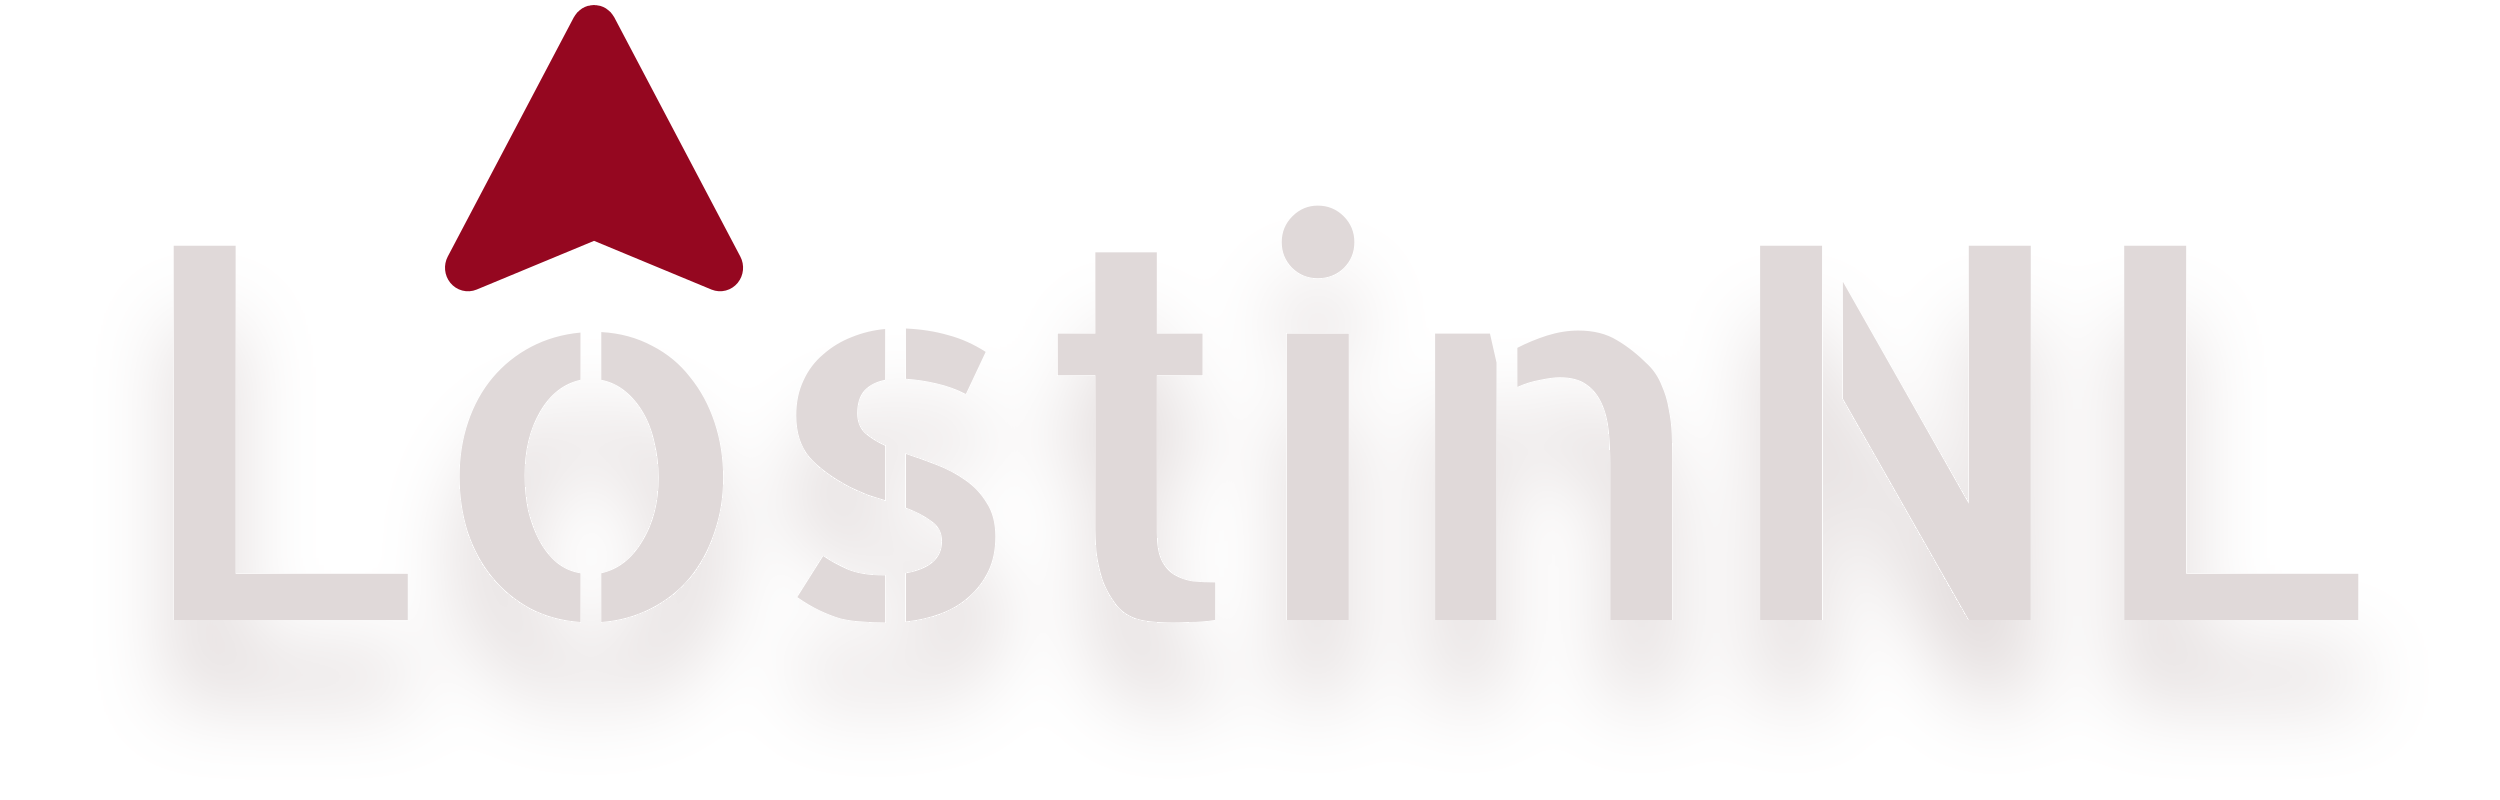
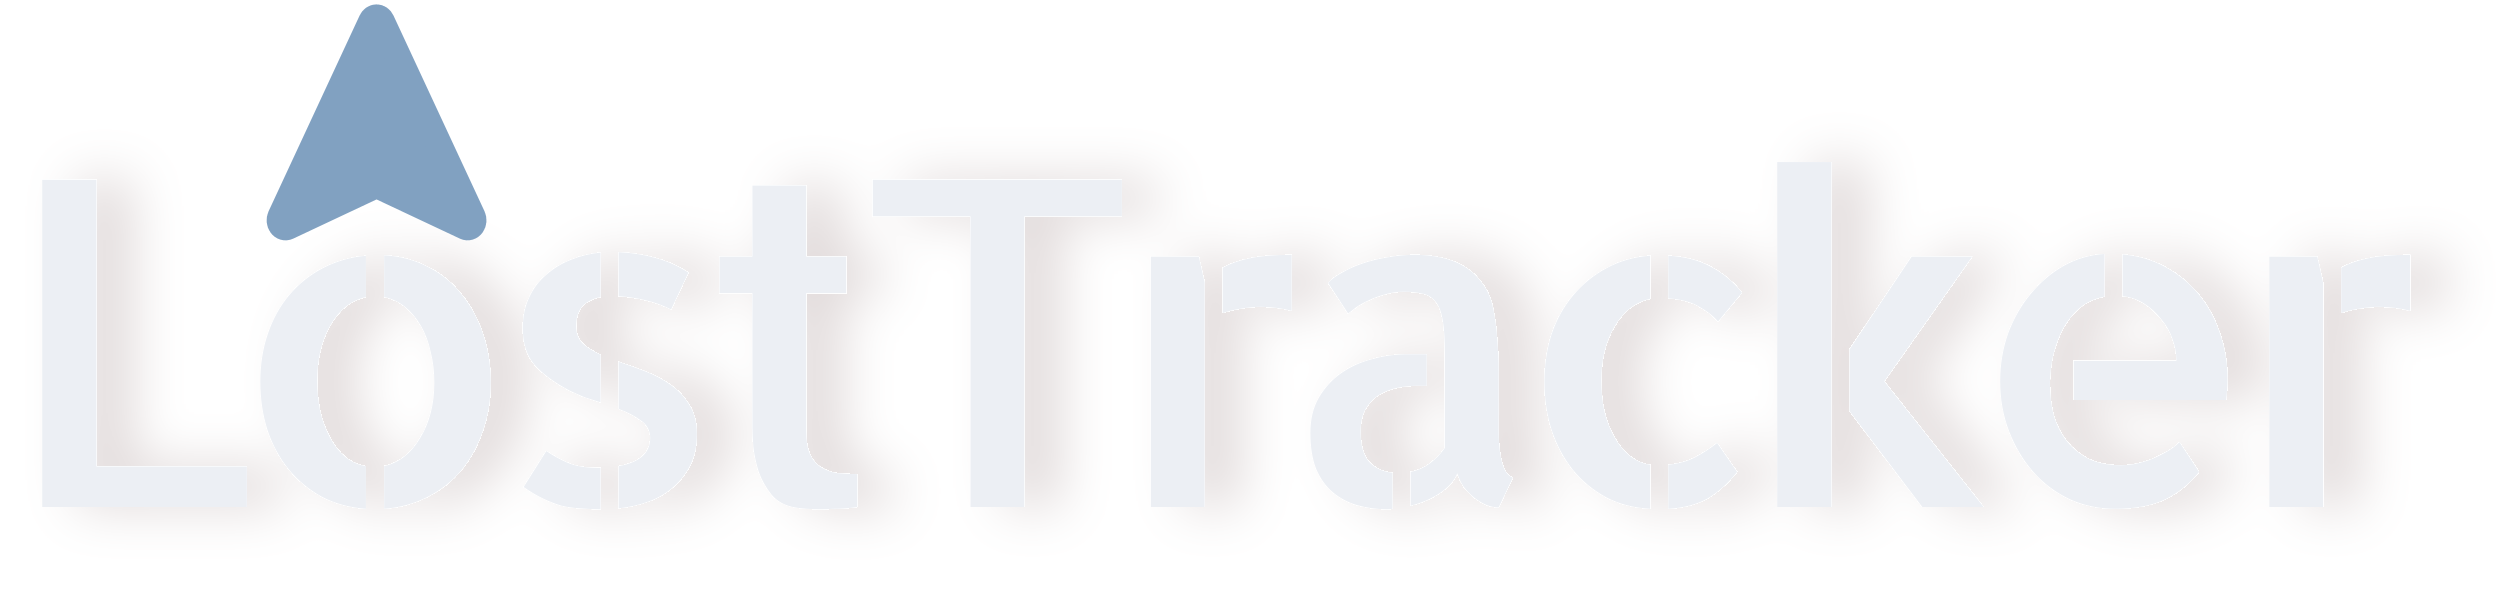
- <svg xmlns="http://www.w3.org/2000/svg" width="125" height="40" viewBox="0 0 125 40" fill="none">
+ <svg xmlns="http://www.w3.org/2000/svg" width="143" height="35" viewBox="0 0 143 35" fill="none">
  <g filter="url(#filter0_d_419_1671)">
-     <path d="M11.782 12.287V28.689H20.39V31H8.685V12.287H11.782ZM30.064 16.604C30.994 16.654 31.841 16.883 32.602 17.289C33.364 17.678 33.999 18.203 34.507 18.863C35.032 19.506 35.438 20.26 35.726 21.123C36.013 21.986 36.157 22.909 36.157 23.891C36.157 24.872 36.005 25.795 35.7 26.658C35.412 27.505 35.006 28.249 34.481 28.893C33.957 29.519 33.313 30.027 32.552 30.416C31.79 30.805 30.961 31.034 30.064 31.102V28.664C30.91 28.478 31.595 27.945 32.12 27.064C32.662 26.184 32.933 25.126 32.933 23.891C32.933 23.264 32.865 22.68 32.73 22.139C32.611 21.58 32.425 21.081 32.171 20.641C31.917 20.201 31.612 19.837 31.257 19.549C30.901 19.261 30.504 19.075 30.064 18.99V16.604ZM22.98 23.84C22.98 22.858 23.123 21.944 23.411 21.098C23.699 20.251 24.105 19.515 24.63 18.889C25.172 18.245 25.815 17.729 26.56 17.34C27.304 16.951 28.125 16.713 29.023 16.629V18.99C28.176 19.176 27.499 19.71 26.991 20.59C26.483 21.47 26.23 22.528 26.23 23.764C26.23 24.39 26.289 24.982 26.407 25.541C26.543 26.1 26.729 26.599 26.966 27.039C27.203 27.479 27.491 27.843 27.829 28.131C28.185 28.419 28.582 28.596 29.023 28.664V31.102C28.091 31.034 27.254 30.805 26.509 30.416C25.764 30.01 25.129 29.485 24.605 28.842C24.08 28.199 23.674 27.445 23.386 26.582C23.115 25.719 22.98 24.805 22.98 23.84ZM39.813 20.768C39.813 20.124 39.932 19.549 40.169 19.041C40.406 18.516 40.736 18.076 41.159 17.721C41.582 17.348 42.056 17.061 42.581 16.857C43.123 16.637 43.681 16.502 44.257 16.451V18.99C43.817 19.075 43.47 19.253 43.216 19.523C42.979 19.794 42.86 20.175 42.86 20.666C42.86 21.072 42.987 21.402 43.241 21.656C43.512 21.893 43.851 22.105 44.257 22.291V25.008C43.969 24.923 43.673 24.83 43.368 24.729C43.08 24.61 42.793 24.483 42.505 24.348C41.608 23.874 40.931 23.374 40.474 22.85C40.033 22.325 39.813 21.631 39.813 20.768ZM48.294 19.701C47.837 19.464 47.346 19.287 46.821 19.168C46.313 19.049 45.806 18.973 45.298 18.939V16.426C46.06 16.46 46.762 16.57 47.405 16.756C48.048 16.925 48.675 17.204 49.284 17.594L48.294 19.701ZM41.159 27.801C41.498 28.038 41.895 28.258 42.352 28.461C42.827 28.664 43.419 28.766 44.13 28.766H44.257V31.127C43.834 31.127 43.444 31.11 43.089 31.076C42.733 31.059 42.378 31.009 42.023 30.924C41.684 30.822 41.337 30.687 40.981 30.518C40.626 30.348 40.254 30.128 39.864 29.857L41.159 27.801ZM45.298 22.697C45.806 22.866 46.322 23.053 46.847 23.256C47.371 23.459 47.845 23.713 48.269 24.018C48.709 24.322 49.064 24.703 49.335 25.16C49.623 25.6 49.767 26.159 49.767 26.836C49.767 27.496 49.648 28.072 49.411 28.562C49.174 29.053 48.852 29.477 48.446 29.832C48.057 30.188 47.592 30.467 47.05 30.67C46.508 30.873 45.924 31.009 45.298 31.076V28.664C45.873 28.562 46.313 28.385 46.618 28.131C46.94 27.86 47.101 27.505 47.101 27.064C47.101 26.624 46.923 26.286 46.567 26.049C46.229 25.795 45.806 25.575 45.298 25.389V22.697ZM57.841 26.658C57.841 27.234 57.917 27.682 58.069 28.004C58.222 28.326 58.433 28.571 58.704 28.74C58.992 28.91 59.305 29.02 59.644 29.07C59.999 29.104 60.371 29.121 60.761 29.121V31C60.541 31.034 60.321 31.059 60.101 31.076C59.914 31.093 59.686 31.102 59.415 31.102C59.161 31.119 58.907 31.127 58.653 31.127C58.399 31.127 58.137 31.119 57.866 31.102C57.612 31.085 57.392 31.059 57.206 31.025C56.63 30.924 56.182 30.678 55.86 30.289C55.539 29.883 55.293 29.443 55.124 28.969C54.972 28.478 54.87 28.004 54.819 27.547C54.785 27.09 54.769 26.734 54.769 26.48V18.762H52.89V16.68H54.769V12.617H57.841V16.68H60.126V18.762H57.841V26.658ZM67.439 31H64.341V16.68H67.439V31ZM67.718 12.109C67.718 12.617 67.54 13.049 67.185 13.404C66.829 13.743 66.397 13.912 65.89 13.912C65.382 13.912 64.95 13.734 64.595 13.379C64.256 13.023 64.087 12.6 64.087 12.109C64.087 11.602 64.265 11.17 64.62 10.815C64.976 10.459 65.399 10.281 65.89 10.281C66.397 10.281 66.829 10.459 67.185 10.815C67.54 11.17 67.718 11.602 67.718 12.109ZM74.497 16.68L74.827 18.127V31H71.755V16.68H74.497ZM82.419 18.254C82.707 18.542 82.927 18.88 83.079 19.27C83.248 19.642 83.367 20.04 83.435 20.463C83.519 20.869 83.57 21.284 83.587 21.707C83.604 22.13 83.612 22.545 83.612 22.951V30.492V31H80.515V23.205C80.515 22.63 80.489 22.079 80.439 21.555C80.388 21.03 80.269 20.564 80.083 20.158C79.897 19.752 79.643 19.439 79.321 19.219C79 18.982 78.551 18.863 77.976 18.863C77.739 18.863 77.417 18.906 77.011 18.99C76.621 19.058 76.241 19.176 75.868 19.346V17.391C76.325 17.154 76.816 16.951 77.341 16.781C77.882 16.612 78.407 16.527 78.915 16.527C79.677 16.527 80.32 16.688 80.845 17.01C81.37 17.314 81.894 17.729 82.419 18.254ZM98.44 12.287H101.538V31H98.44L92.144 19.93V14.09L98.44 25.186V12.287ZM88.005 31V12.287H91.103V31H88.005ZM109.308 12.287V28.689H117.915V31H106.21V12.287H109.308Z" fill="#E0D9D9" />
+     <path d="M5.513 10.287V26.689H14.12V29H2.415V10.287H5.513ZM21.974 14.604C22.905 14.654 23.752 14.883 24.513 15.289C25.275 15.678 25.91 16.203 26.418 16.863C26.942 17.506 27.349 18.26 27.636 19.123C27.924 19.986 28.068 20.909 28.068 21.891C28.068 22.872 27.916 23.795 27.611 24.658C27.323 25.505 26.917 26.249 26.392 26.893C25.868 27.519 25.224 28.027 24.463 28.416C23.701 28.805 22.872 29.034 21.974 29.102V26.664C22.821 26.478 23.506 25.945 24.031 25.064C24.573 24.184 24.843 23.126 24.843 21.891C24.843 21.264 24.776 20.68 24.64 20.139C24.522 19.58 24.336 19.081 24.082 18.641C23.828 18.201 23.523 17.837 23.168 17.549C22.812 17.261 22.414 17.075 21.974 16.99V14.604ZM14.89 21.84C14.89 20.858 15.034 19.944 15.322 19.098C15.61 18.251 16.016 17.515 16.541 16.889C17.082 16.245 17.726 15.729 18.47 15.34C19.215 14.95 20.036 14.713 20.933 14.629V16.99C20.087 17.176 19.41 17.71 18.902 18.59C18.394 19.47 18.14 20.528 18.14 21.764C18.14 22.39 18.2 22.982 18.318 23.541C18.453 24.1 18.64 24.599 18.877 25.039C19.114 25.479 19.401 25.843 19.74 26.131C20.095 26.419 20.493 26.596 20.933 26.664V29.102C20.002 29.034 19.164 28.805 18.42 28.416C17.675 28.01 17.04 27.485 16.515 26.842C15.991 26.199 15.584 25.445 15.297 24.582C15.026 23.719 14.89 22.805 14.89 21.84ZM29.904 18.768C29.904 18.124 30.023 17.549 30.26 17.041C30.497 16.516 30.827 16.076 31.25 15.721C31.673 15.348 32.147 15.06 32.672 14.857C33.214 14.637 33.772 14.502 34.348 14.451V16.99C33.908 17.075 33.561 17.253 33.307 17.523C33.07 17.794 32.951 18.175 32.951 18.666C32.951 19.072 33.078 19.402 33.332 19.656C33.603 19.893 33.941 20.105 34.348 20.291V23.008C34.06 22.923 33.764 22.83 33.459 22.729C33.171 22.61 32.883 22.483 32.596 22.348C31.699 21.874 31.021 21.374 30.564 20.85C30.124 20.325 29.904 19.631 29.904 18.768ZM38.385 17.701C37.928 17.464 37.437 17.287 36.912 17.168C36.404 17.049 35.897 16.973 35.389 16.939V14.426C36.15 14.46 36.853 14.57 37.496 14.756C38.139 14.925 38.766 15.204 39.375 15.594L38.385 17.701ZM31.25 25.801C31.589 26.038 31.986 26.258 32.443 26.461C32.917 26.664 33.51 26.766 34.221 26.766H34.348V29.127C33.925 29.127 33.535 29.11 33.18 29.076C32.824 29.059 32.469 29.009 32.113 28.924C31.775 28.822 31.428 28.687 31.072 28.518C30.717 28.348 30.344 28.128 29.955 27.857L31.25 25.801ZM35.389 20.697C35.897 20.866 36.413 21.053 36.938 21.256C37.462 21.459 37.936 21.713 38.359 22.018C38.8 22.322 39.155 22.703 39.426 23.16C39.714 23.6 39.858 24.159 39.858 24.836C39.858 25.496 39.739 26.072 39.502 26.562C39.265 27.053 38.943 27.477 38.537 27.832C38.148 28.188 37.682 28.467 37.141 28.67C36.599 28.873 36.015 29.009 35.389 29.076V26.664C35.964 26.562 36.404 26.385 36.709 26.131C37.031 25.86 37.191 25.505 37.191 25.064C37.191 24.624 37.014 24.286 36.658 24.049C36.32 23.795 35.897 23.575 35.389 23.389V20.697ZM46.112 24.658C46.112 25.234 46.188 25.682 46.34 26.004C46.492 26.326 46.704 26.571 46.975 26.74C47.263 26.91 47.576 27.02 47.914 27.07C48.27 27.104 48.642 27.121 49.032 27.121V29C48.812 29.034 48.592 29.059 48.371 29.076C48.185 29.093 47.957 29.102 47.686 29.102C47.432 29.119 47.178 29.127 46.924 29.127C46.67 29.127 46.408 29.119 46.137 29.102C45.883 29.085 45.663 29.059 45.477 29.025C44.901 28.924 44.453 28.678 44.131 28.289C43.81 27.883 43.564 27.443 43.395 26.969C43.242 26.478 43.141 26.004 43.09 25.547C43.056 25.09 43.039 24.734 43.039 24.48V16.762H41.16V14.68H43.039V10.617H46.112V14.68H48.397V16.762H46.112V24.658ZM64.172 10.287V12.369H58.587V29H55.514V12.369H49.928V10.287H64.172ZM68.573 14.68L68.903 16.152V23.922V23.973V29H65.831V14.68H68.573ZM69.944 15.315C70.368 15.078 70.875 14.9 71.468 14.781C72.06 14.646 72.864 14.578 73.88 14.578V17.777C73.406 17.642 72.83 17.566 72.153 17.549C71.781 17.549 71.4 17.583 71.011 17.65C70.638 17.701 70.283 17.786 69.944 17.904V15.315ZM77.824 24.684C77.824 25.445 77.976 26.012 78.281 26.385C78.602 26.757 79.059 26.977 79.652 27.045V29.102C79.584 29.119 79.474 29.127 79.322 29.127C78.746 29.127 78.188 29.051 77.646 28.898C77.121 28.746 76.656 28.501 76.249 28.162C75.843 27.824 75.522 27.375 75.284 26.816C75.064 26.258 74.954 25.572 74.954 24.76C74.954 23.981 75.115 23.312 75.437 22.754C75.775 22.178 76.199 21.713 76.706 21.357C77.231 20.985 77.824 20.714 78.484 20.545C79.144 20.359 79.812 20.266 80.49 20.266H81.607V22.068H81.048C80.71 22.068 80.354 22.102 79.982 22.17C79.609 22.238 79.262 22.365 78.941 22.551C78.619 22.737 78.348 23.008 78.128 23.363C77.925 23.702 77.824 24.142 77.824 24.684ZM85.72 24.76C85.72 24.895 85.728 25.098 85.745 25.369C85.762 25.623 85.796 25.885 85.847 26.156C85.898 26.427 85.974 26.672 86.076 26.893C86.194 27.113 86.346 27.256 86.532 27.324L85.72 29.025C85.5 29.025 85.263 28.975 85.009 28.873C84.772 28.771 84.535 28.628 84.298 28.441C84.078 28.255 83.883 28.052 83.714 27.832C83.562 27.595 83.443 27.341 83.359 27.07C83.189 27.494 82.851 27.874 82.343 28.213C81.852 28.535 81.302 28.771 80.693 28.924V26.994C81.099 26.91 81.463 26.749 81.784 26.512C82.123 26.258 82.411 25.962 82.648 25.623V20.266C82.648 19.436 82.606 18.776 82.521 18.285C82.436 17.794 82.292 17.439 82.089 17.219C81.886 16.982 81.632 16.838 81.328 16.787C81.04 16.719 80.693 16.686 80.286 16.686C79.914 16.686 79.559 16.736 79.22 16.838C78.898 16.922 78.594 17.033 78.306 17.168C78.035 17.287 77.79 17.422 77.57 17.574C77.367 17.727 77.214 17.845 77.113 17.93L75.97 16.178C76.139 15.992 76.393 15.805 76.732 15.619C77.07 15.416 77.46 15.238 77.9 15.086C78.34 14.934 78.814 14.815 79.322 14.73C79.846 14.629 80.388 14.578 80.947 14.578C81.454 14.578 81.945 14.629 82.419 14.73C82.91 14.832 83.35 15.001 83.74 15.238C84.146 15.475 84.493 15.797 84.781 16.203C85.085 16.592 85.297 17.083 85.415 17.676C85.534 18.268 85.61 18.869 85.644 19.479C85.695 20.071 85.72 20.663 85.72 21.256V24.557V24.76ZM98.271 18.387C98.017 18.082 97.662 17.803 97.205 17.549C96.765 17.278 96.172 17.117 95.427 17.066V14.629C96.358 14.68 97.154 14.883 97.814 15.238C98.491 15.577 99.101 16.076 99.642 16.736L98.271 18.387ZM95.427 26.588C96.037 26.52 96.553 26.376 96.976 26.156C97.416 25.919 97.831 25.648 98.22 25.344L99.363 26.994C98.838 27.654 98.271 28.162 97.662 28.518C97.052 28.856 96.308 29.051 95.427 29.102V26.588ZM88.343 21.84C88.343 20.875 88.479 19.969 88.75 19.123C89.037 18.277 89.452 17.532 89.994 16.889C90.535 16.245 91.17 15.729 91.898 15.34C92.643 14.934 93.472 14.697 94.386 14.629V17.092C93.54 17.278 92.863 17.803 92.355 18.666C91.847 19.512 91.593 20.545 91.593 21.764C91.593 22.39 91.653 22.982 91.771 23.541C91.907 24.083 92.093 24.565 92.33 24.988C92.567 25.412 92.855 25.767 93.193 26.055C93.549 26.342 93.946 26.52 94.386 26.588V29.102C93.455 29.051 92.618 28.831 91.873 28.441C91.128 28.035 90.493 27.51 89.968 26.867C89.444 26.207 89.037 25.445 88.75 24.582C88.479 23.719 88.343 22.805 88.343 21.84ZM107.775 21.814L113.463 29H109.959L105.795 23.516V19.986L109.35 14.68H112.803L107.775 21.814ZM101.656 29V9.271H104.754V29H101.656ZM121.418 14.553C122.332 14.637 123.153 14.883 123.881 15.289C124.626 15.695 125.261 16.22 125.785 16.863C126.31 17.506 126.708 18.243 126.979 19.072C127.267 19.902 127.41 20.765 127.41 21.662C127.41 22.068 127.385 22.475 127.334 22.881H118.625V20.646H124.491C124.491 20.206 124.414 19.783 124.262 19.377C124.127 18.971 123.915 18.598 123.627 18.26C123.356 17.904 123.035 17.608 122.662 17.371C122.29 17.134 121.875 16.99 121.418 16.939V14.553ZM121.317 26.613C121.503 26.613 121.731 26.596 122.002 26.562C122.29 26.512 122.586 26.436 122.891 26.334C123.213 26.215 123.526 26.072 123.83 25.902C124.152 25.733 124.431 25.53 124.668 25.293L125.785 26.994C125.227 27.688 124.575 28.213 123.83 28.568C123.086 28.924 122.138 29.102 120.987 29.102C120.056 29.102 119.184 28.915 118.371 28.543C117.559 28.154 116.865 27.629 116.289 26.969C115.714 26.309 115.257 25.538 114.918 24.658C114.58 23.778 114.41 22.83 114.41 21.814C114.41 20.85 114.563 19.936 114.867 19.072C115.189 18.209 115.621 17.456 116.162 16.812C116.704 16.152 117.33 15.619 118.041 15.213C118.769 14.807 119.548 14.578 120.377 14.527V16.965C119.751 17.083 119.235 17.337 118.828 17.727C118.422 18.116 118.101 18.564 117.864 19.072C117.644 19.563 117.483 20.071 117.381 20.596C117.296 21.12 117.254 21.569 117.254 21.941C117.254 22.602 117.33 23.219 117.483 23.795C117.652 24.354 117.906 24.844 118.244 25.268C118.583 25.674 118.998 26.004 119.489 26.258C119.996 26.495 120.606 26.613 121.317 26.613ZM132.547 14.68L132.878 16.152V23.922V23.973V29H129.805V14.68H132.547ZM133.919 15.315C134.342 15.078 134.85 14.9 135.442 14.781C136.034 14.646 136.838 14.578 137.854 14.578V17.777C137.38 17.642 136.805 17.566 136.128 17.549C135.755 17.549 135.374 17.583 134.985 17.65C134.613 17.701 134.257 17.786 133.919 17.904V15.315Z" fill="#ECEFF4" />
  </g>
-   <path d="M23.051 13.178L29.354 1.216C29.389 1.151 29.44 1.096 29.501 1.058C29.562 1.02 29.632 1 29.702 1C29.773 1 29.843 1.02 29.904 1.058C29.965 1.096 30.015 1.151 30.05 1.216L36.353 13.178C36.394 13.255 36.41 13.343 36.402 13.431C36.394 13.518 36.36 13.6 36.306 13.667C36.252 13.733 36.18 13.78 36.1 13.801C36.021 13.822 35.937 13.816 35.86 13.785L29.847 11.29C29.754 11.251 29.651 11.251 29.558 11.29L23.545 13.786C23.468 13.818 23.384 13.823 23.304 13.802C23.224 13.781 23.152 13.734 23.098 13.668C23.044 13.601 23.01 13.518 23.002 13.431C22.994 13.343 23.011 13.255 23.051 13.178Z" fill="#950720" stroke="#950720" stroke-width="1.5" stroke-linecap="round" stroke-linejoin="round" />
+   <path d="M16.042 12.404L21.251 1.203C21.28 1.141 21.322 1.09 21.372 1.054C21.423 1.019 21.48 1 21.539 1C21.597 1 21.655 1.019 21.705 1.054C21.756 1.09 21.797 1.141 21.826 1.203L27.035 12.404C27.068 12.476 27.082 12.559 27.075 12.64C27.068 12.722 27.041 12.799 26.996 12.861C26.951 12.924 26.892 12.967 26.826 12.987C26.76 13.007 26.691 13.002 26.627 12.972L21.658 10.635C21.581 10.599 21.496 10.599 21.419 10.635L16.45 12.973C16.387 13.003 16.317 13.008 16.251 12.988C16.185 12.969 16.125 12.925 16.081 12.862C16.036 12.8 16.009 12.723 16.002 12.641C15.995 12.559 16.009 12.476 16.042 12.404Z" fill="#81A1C1" stroke="#81A1C1" stroke-width="1.5" stroke-linecap="round" stroke-linejoin="round" />
  <defs>
-     <filter id="filter0_d_419_1671" x="4.685" y="10.281" width="117.23" height="28.846" filterUnits="userSpaceOnUse" color-interpolation-filters="sRGB">
+     <filter id="filter0_d_419_1671" x="1.415" y="6.271" width="141.439" height="25.855" filterUnits="userSpaceOnUse" color-interpolation-filters="sRGB">
      <feFlood flood-opacity="0" result="BackgroundImageFix" />
      <feColorMatrix in="SourceAlpha" type="matrix" values="0 0 0 0 0 0 0 0 0 0 0 0 0 0 0 0 0 0 127 0" result="hardAlpha" />
-       <feOffset dy="4" />
-       <feGaussianBlur stdDeviation="2" />
+       <feOffset dx="2" />
+       <feGaussianBlur stdDeviation="1.5" />
      <feComposite in2="hardAlpha" operator="out" />
      <feColorMatrix type="matrix" values="0 0 0 0 0.878 0 0 0 0 0.851 0 0 0 0 0.851 0 0 0 1 0" />
      <feBlend mode="normal" in2="BackgroundImageFix" result="effect1_dropShadow_419_1671" />
      <feBlend mode="normal" in="SourceGraphic" in2="effect1_dropShadow_419_1671" result="shape" />
    </filter>
  </defs>
</svg>
